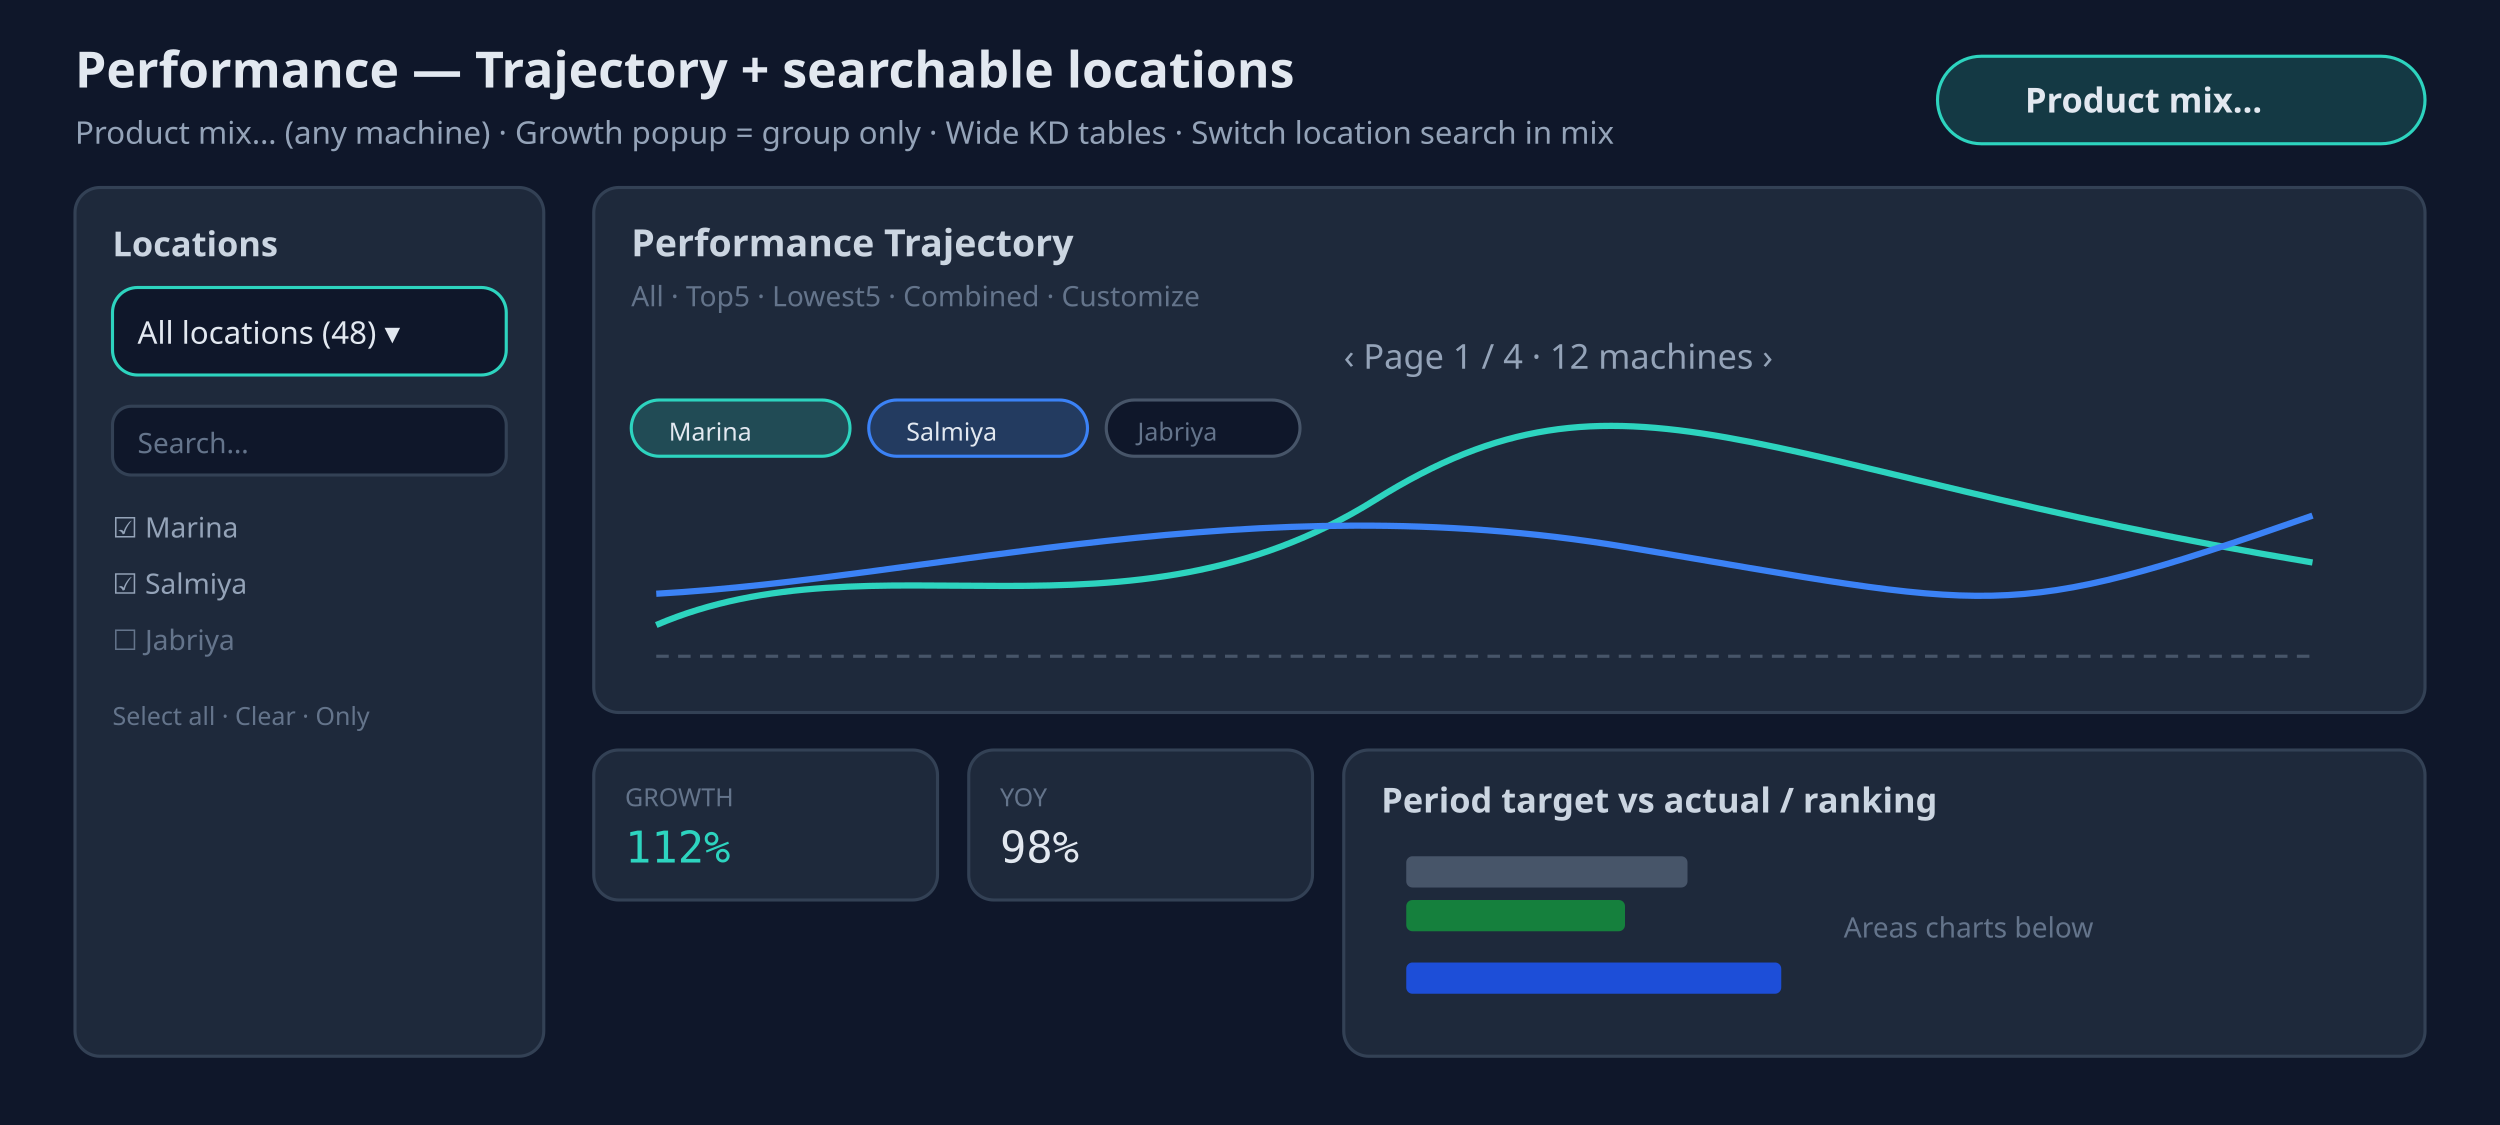
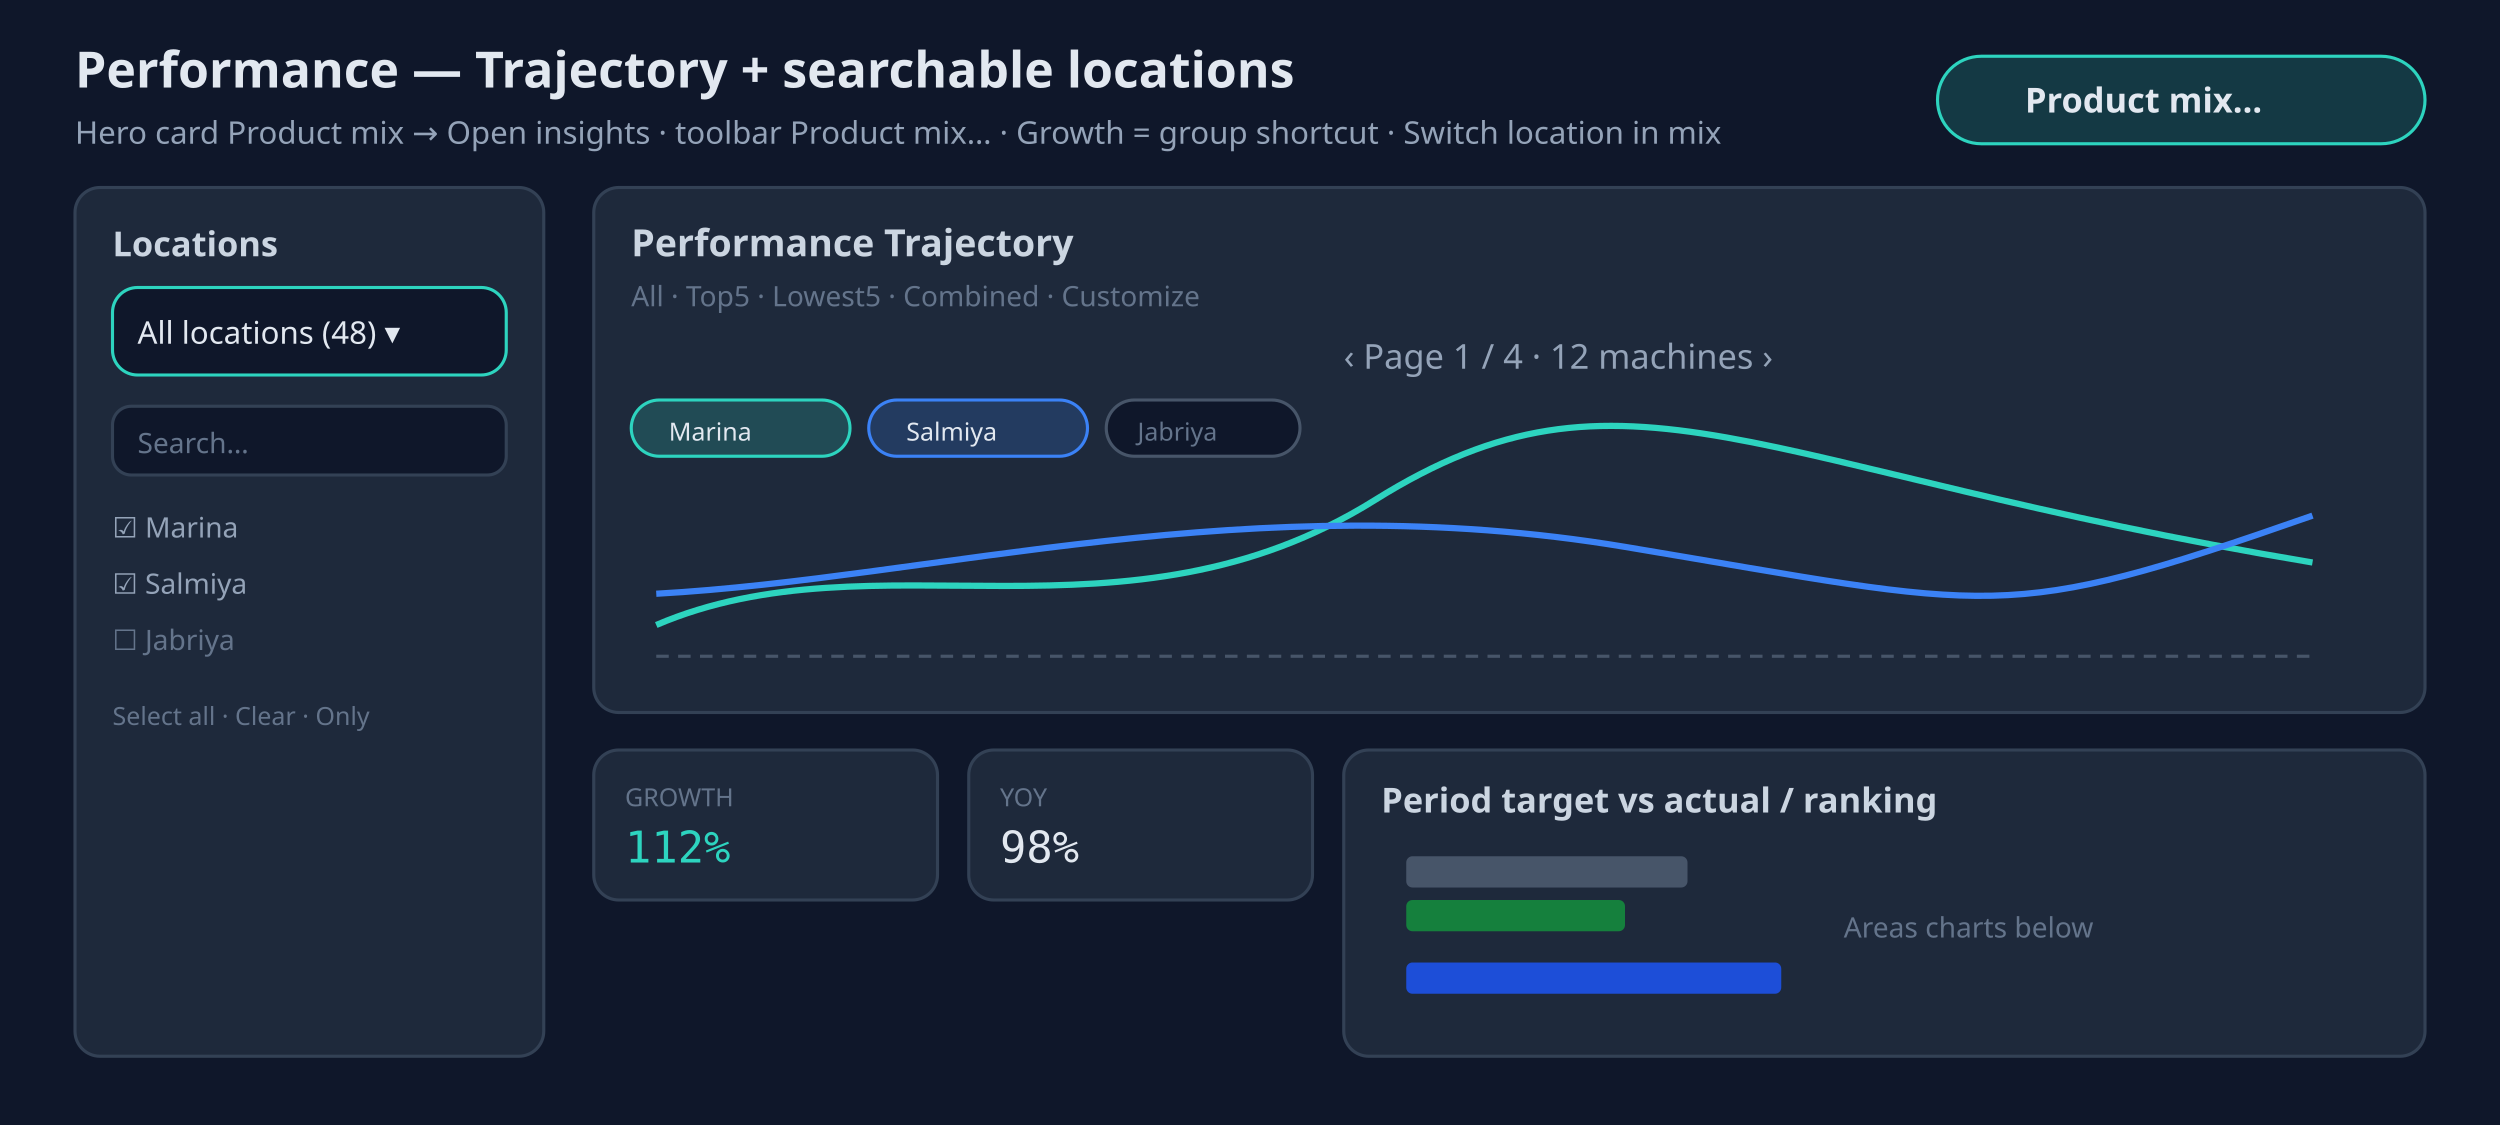
<svg xmlns="http://www.w3.org/2000/svg" width="800" height="360" viewBox="0 0 800 360">
  <rect width="800" height="360" fill="#0f172a" />
  <text x="24" y="28" fill="#e2e8f0" font-family="Segoe UI, sans-serif" font-size="16" font-weight="700">Performance — Trajectory + searchable locations</text>
-   <text x="24" y="46" fill="#94a3b8" font-family="Segoe UI, sans-serif" font-size="10">Product mix… (any machine) · Growth popup = group only · Wide KD tables · Switch location search in mix</text>
+   <text x="24" y="46" fill="#94a3b8" font-family="Segoe UI, sans-serif" font-size="10">Hero card Product mix → Open insights · toolbar Product mix… · Growth = group shortcut · Switch location in mix</text>
  <rect x="620" y="18" width="156" height="28" rx="14" fill="rgba(45,212,191,0.18)" stroke="#2dd4bf" />
  <text x="648" y="36" fill="#e2e8f0" font-size="11" font-weight="600" font-family="Segoe UI, sans-serif">Product mix…</text>
  <rect x="24" y="60" width="150" height="278" rx="8" fill="#1e293b" stroke="#334155" />
  <text x="36" y="82" fill="#cbd5e1" font-size="11" font-weight="600" font-family="Segoe UI, sans-serif">Locations</text>
  <rect x="36" y="92" width="126" height="28" rx="8" fill="#0f172a" stroke="#2dd4bf" />
  <text x="44" y="110" fill="#e2e8f0" font-size="10" font-family="Segoe UI, sans-serif">All locations (48) ▾</text>
  <rect x="36" y="130" width="126" height="22" rx="6" fill="#0f172a" stroke="#334155" />
  <text x="44" y="145" fill="#64748b" font-size="9" font-family="Segoe UI, sans-serif">Search…</text>
  <text x="36" y="172" fill="#94a3b8" font-size="9" font-family="Segoe UI, sans-serif">☑ Marina</text>
  <text x="36" y="190" fill="#94a3b8" font-size="9" font-family="Segoe UI, sans-serif">☑ Salmiya</text>
  <text x="36" y="208" fill="#64748b" font-size="9" font-family="Segoe UI, sans-serif">☐ Jabriya</text>
  <text x="36" y="232" fill="#64748b" font-size="8" font-family="Segoe UI, sans-serif">Select all · Clear · Only</text>
  <rect x="190" y="60" width="586" height="168" rx="8" fill="#1e293b" stroke="#334155" />
  <text x="202" y="82" fill="#cbd5e1" font-size="12" font-weight="600" font-family="Segoe UI, sans-serif">Performance Trajectory</text>
  <text x="202" y="98" fill="#64748b" font-size="9" font-family="Segoe UI, sans-serif">All · Top5 · Lowest5 · Combined · Customize</text>
  <text x="430" y="118" fill="#94a3b8" font-size="11" font-family="Segoe UI, sans-serif">‹  Page 1 / 4 · 12 machines  ›</text>
  <rect x="202" y="128" width="70" height="18" rx="9" fill="rgba(45,212,191,0.2)" stroke="#2dd4bf" />
  <text x="214" y="141" fill="#e2e8f0" font-size="8" font-family="Segoe UI, sans-serif">Marina</text>
  <rect x="278" y="128" width="70" height="18" rx="9" fill="rgba(59,130,246,0.2)" stroke="#3b82f6" />
  <text x="290" y="141" fill="#e2e8f0" font-size="8" font-family="Segoe UI, sans-serif">Salmiya</text>
  <rect x="354" y="128" width="62" height="18" rx="9" fill="#0f172a" stroke="#475569" />
  <text x="364" y="141" fill="#64748b" font-size="8" font-family="Segoe UI, sans-serif">Jabriya</text>
  <path d="M210 200 C 280 170, 360 210, 440 160 S 560 150, 740 180" fill="none" stroke="#2dd4bf" stroke-width="2" />
  <path d="M210 190 C 300 185, 400 155, 520 175 S 640 200, 740 165" fill="none" stroke="#3b82f6" stroke-width="2" />
  <line x1="210" y1="210" x2="740" y2="210" stroke="#475569" stroke-dasharray="4 3" />
  <rect x="190" y="240" width="110" height="48" rx="8" fill="#1e293b" stroke="#334155" />
  <text x="200" y="258" fill="#64748b" font-size="8" font-family="Segoe UI, sans-serif">GROWTH</text>
  <text x="200" y="276" fill="#2dd4bf" font-size="14" font-family="Consolas, monospace">112%</text>
  <rect x="310" y="240" width="110" height="48" rx="8" fill="#1e293b" stroke="#334155" />
  <text x="320" y="258" fill="#64748b" font-size="8" font-family="Segoe UI, sans-serif">YOY</text>
  <text x="320" y="276" fill="#e2e8f0" font-size="14" font-family="Consolas, monospace">98%</text>
  <rect x="430" y="240" width="346" height="98" rx="8" fill="#1e293b" stroke="#334155" />
  <text x="442" y="260" fill="#cbd5e1" font-size="11" font-weight="600" font-family="Segoe UI, sans-serif">Period target vs actual / ranking</text>
  <rect x="450" y="274" width="90" height="10" rx="2" fill="#475569" />
  <rect x="450" y="288" width="70" height="10" rx="2" fill="#15803d" />
  <rect x="450" y="308" width="120" height="10" rx="2" fill="#1d4ed8" />
  <text x="590" y="300" fill="#64748b" font-size="9" font-family="Segoe UI, sans-serif">Areas charts below</text>
</svg>
